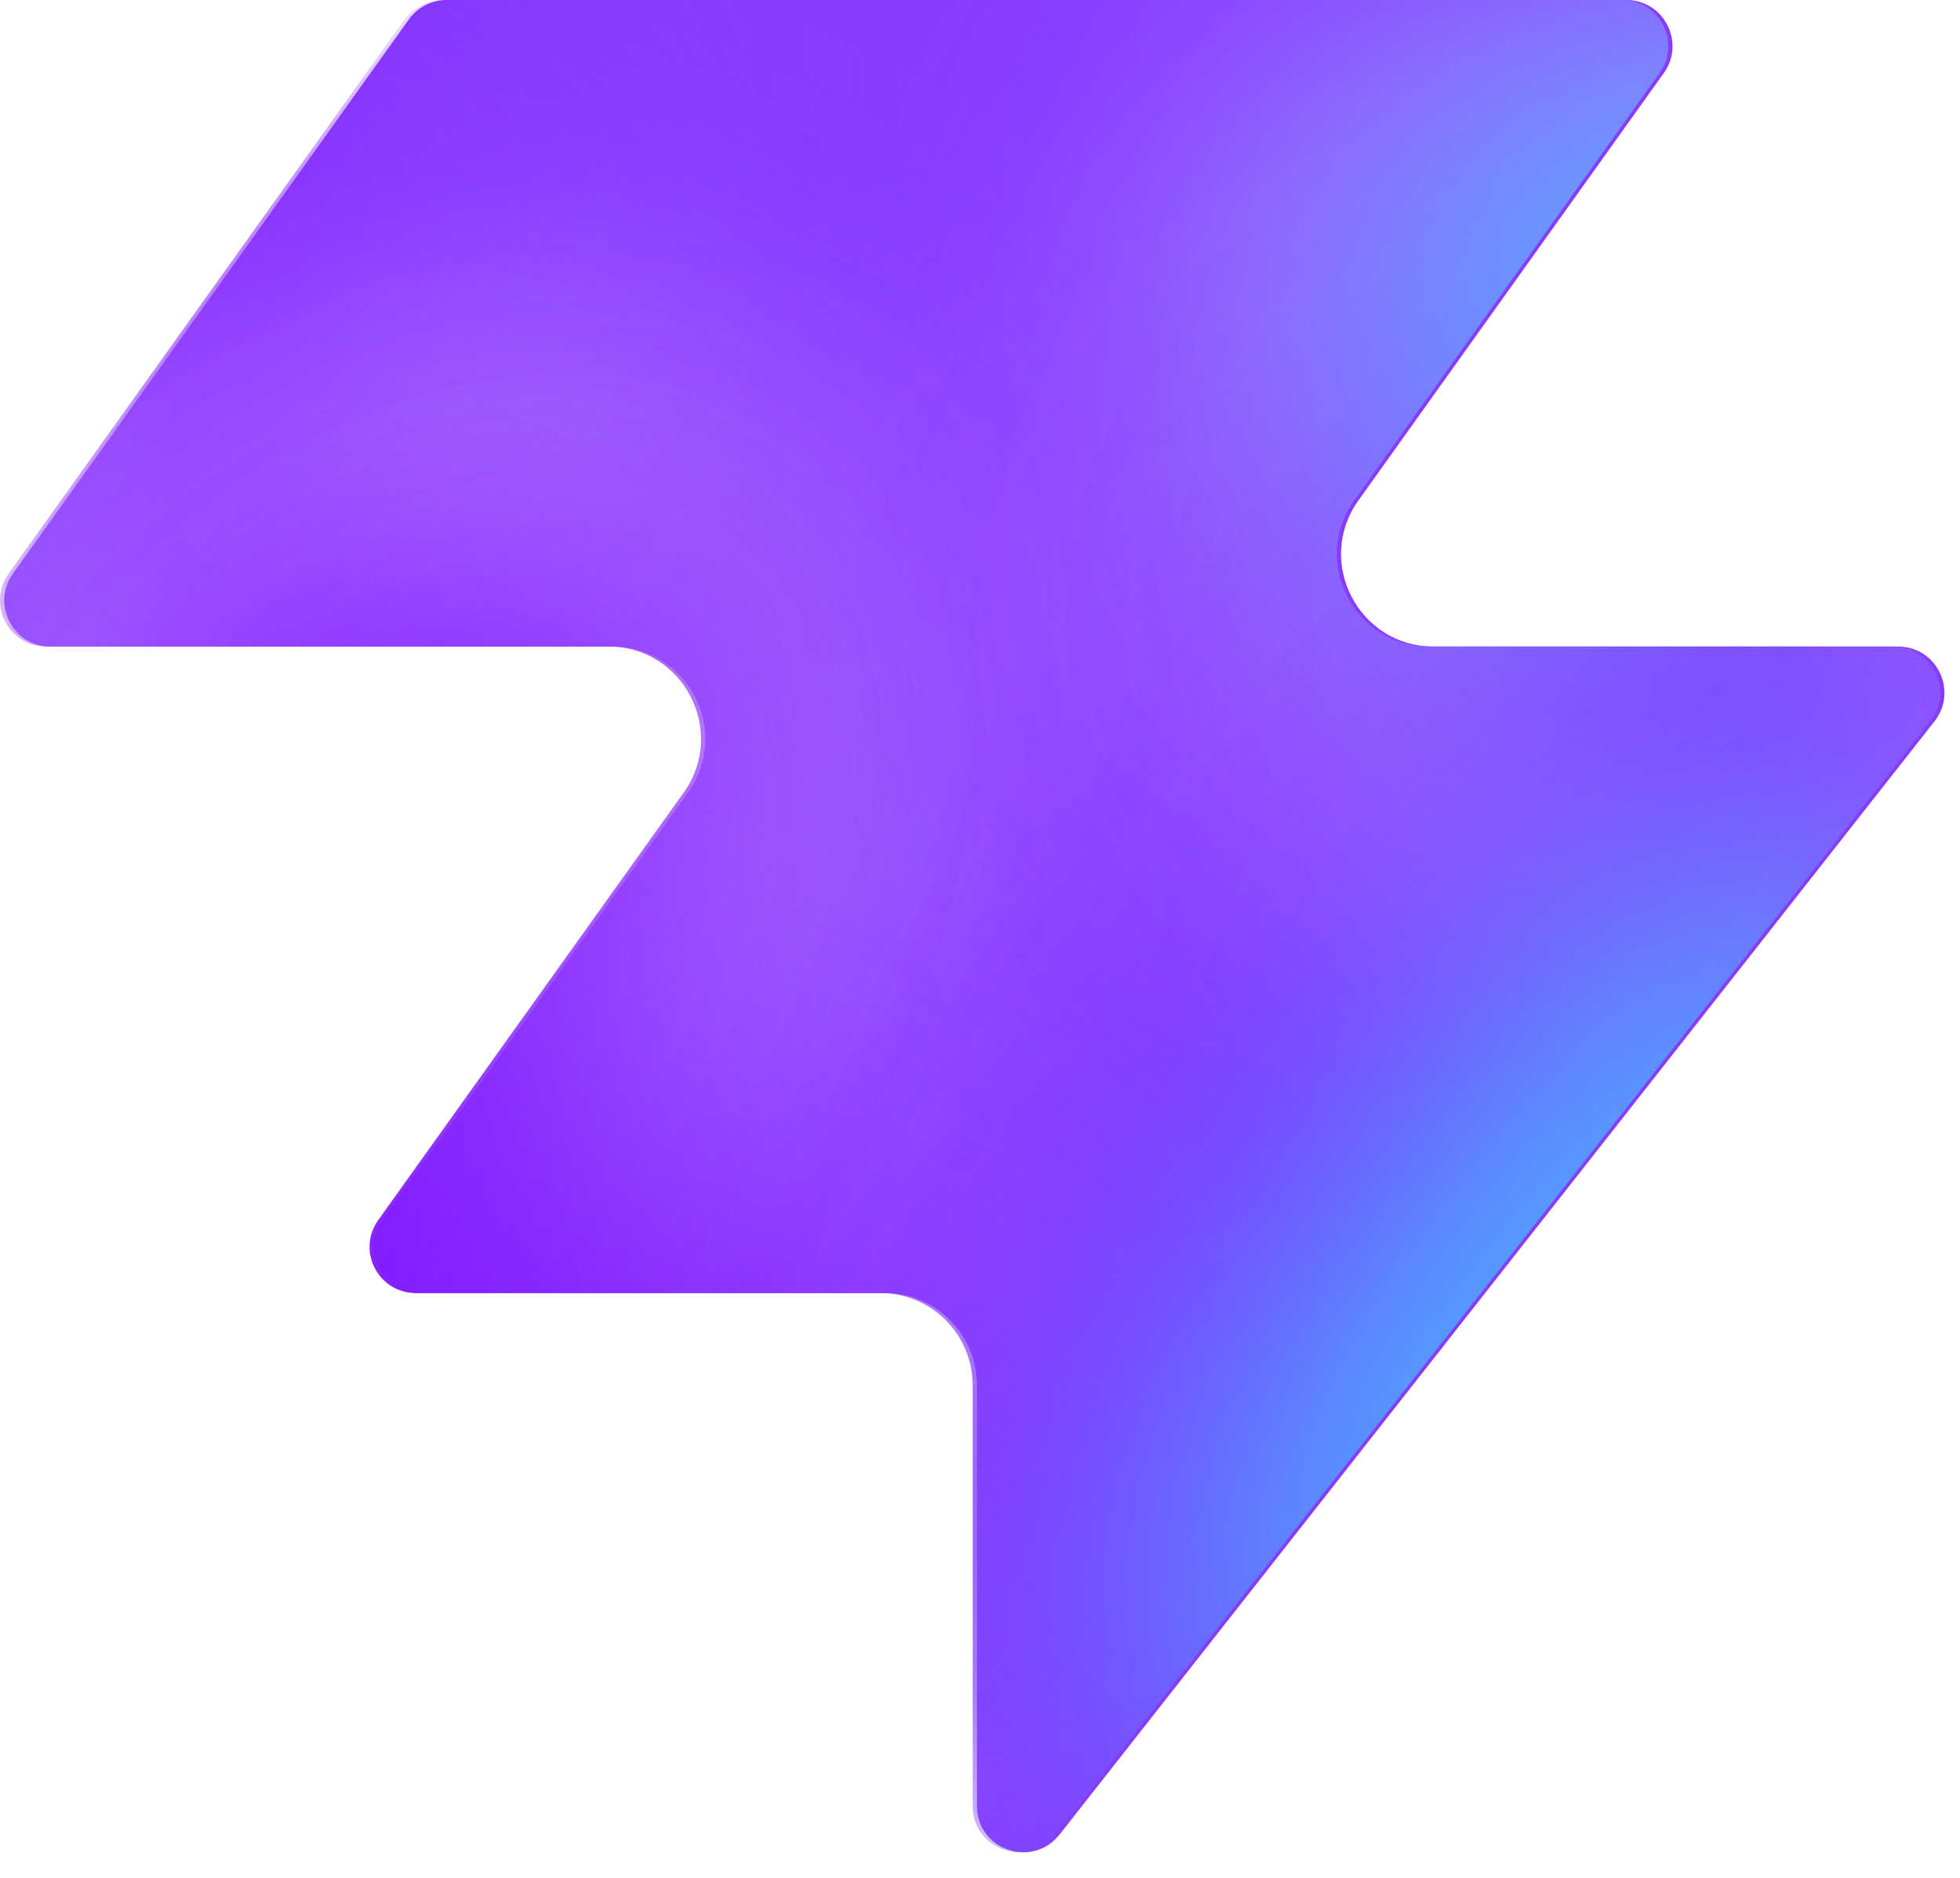
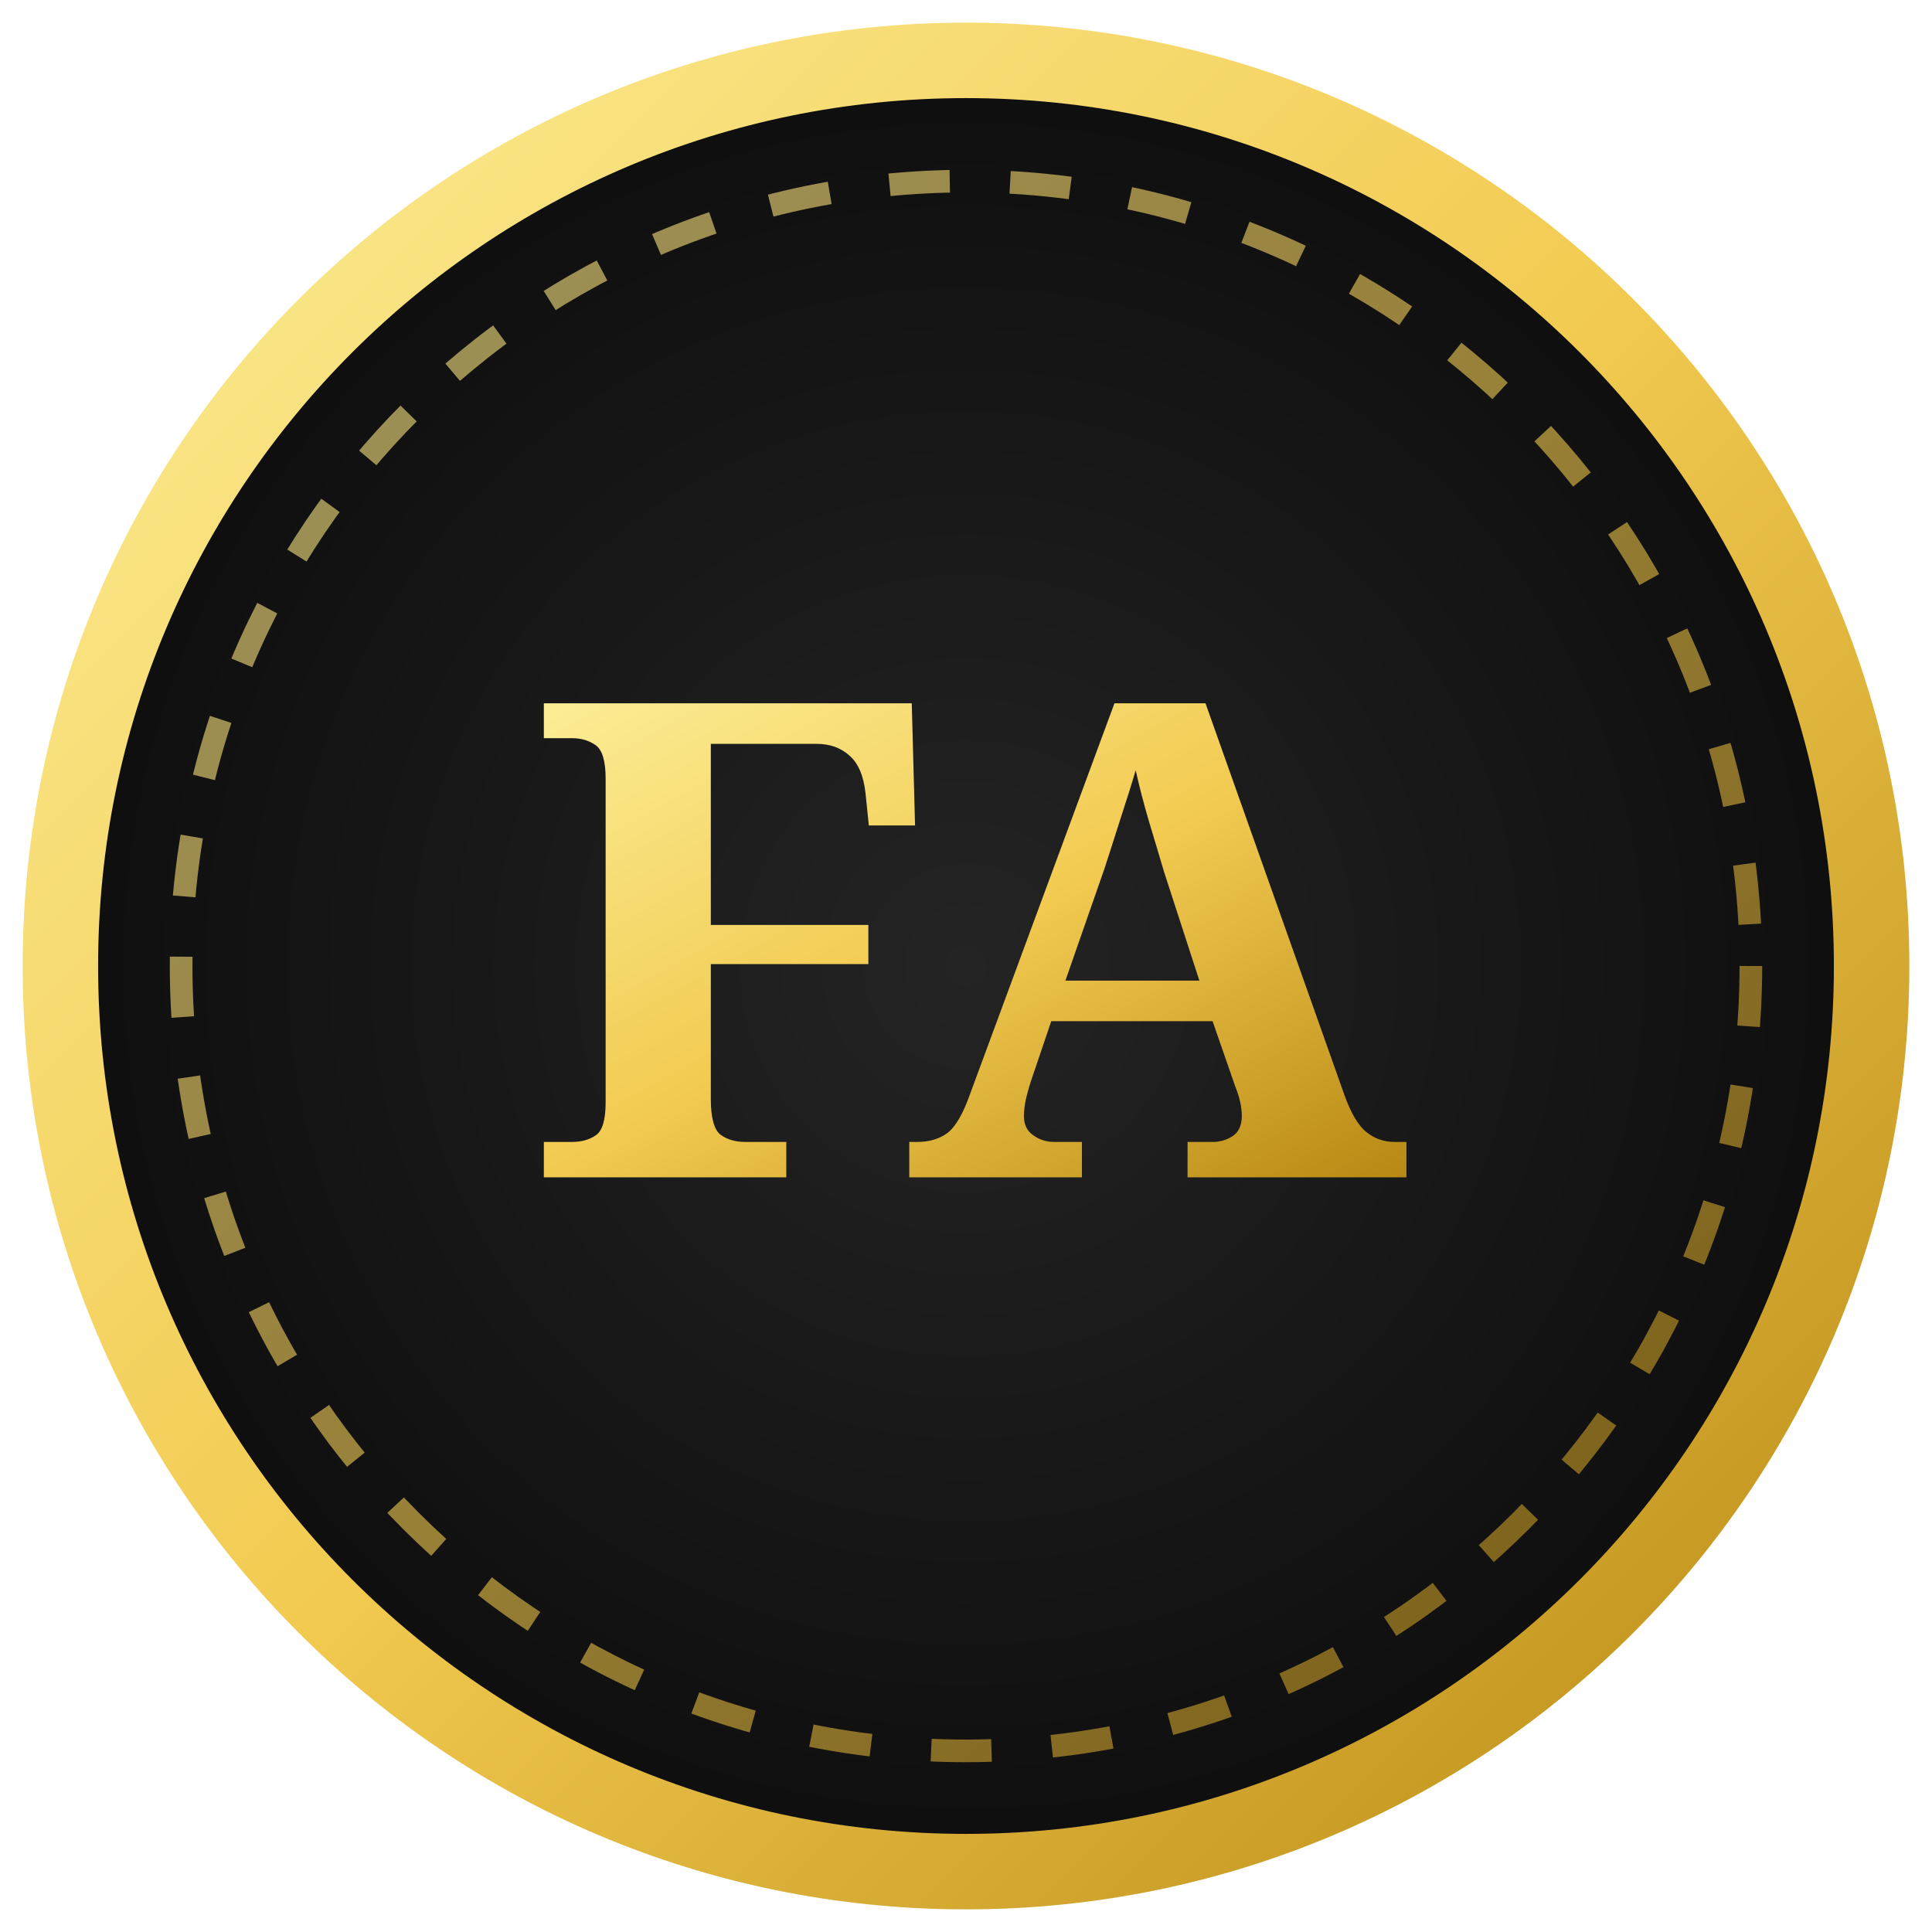
- <svg xmlns="http://www.w3.org/2000/svg" width="48" height="46" fill="none" viewBox="0 0 48 46">
-   <path fill="#863bff" d="M25.946 44.938c-.664.845-2.021.375-2.021-.698V33.937a2.26 2.26 0 0 0-2.262-2.262H10.287c-.92 0-1.456-1.04-.92-1.788l7.48-10.471c1.07-1.497 0-3.578-1.842-3.578H1.237c-.92 0-1.456-1.04-.92-1.788L10.013.474c.214-.297.556-.474.92-.474h28.894c.92 0 1.456 1.04.92 1.788l-7.48 10.471c-1.07 1.498 0 3.579 1.842 3.579h11.377c.943 0 1.473 1.088.89 1.83L25.947 44.94z" style="fill:#863bff;fill:color(display-p3 .525 .23 1);fill-opacity:1" />
-   <mask id="a" width="48" height="46" x="0" y="0" maskUnits="userSpaceOnUse" style="mask-type:alpha">
-     <path fill="#000" d="M25.842 44.938c-.664.844-2.021.375-2.021-.698V33.937a2.26 2.26 0 0 0-2.262-2.262H10.183c-.92 0-1.456-1.04-.92-1.788l7.48-10.471c1.07-1.498 0-3.579-1.842-3.579H1.133c-.92 0-1.456-1.04-.92-1.787L9.91.473c.214-.297.556-.474.92-.474h28.894c.92 0 1.456 1.04.92 1.788l-7.48 10.471c-1.07 1.498 0 3.578 1.842 3.578h11.377c.943 0 1.473 1.088.89 1.832L25.843 44.94z" style="fill:#000;fill-opacity:1" />
-   </mask>
-   <g mask="url(#a)">
-     <g filter="url(#b)">
-       <ellipse cx="5.508" cy="14.704" fill="#ede6ff" rx="5.508" ry="14.704" style="fill:#ede6ff;fill:color(display-p3 .927 .903 1);fill-opacity:1" transform="matrix(.00324 1 1 -.00324 -4.47 31.516)" />
-     </g>
-     <g filter="url(#c)">
-       <ellipse cx="10.399" cy="29.851" fill="#ede6ff" rx="10.399" ry="29.851" style="fill:#ede6ff;fill:color(display-p3 .927 .903 1);fill-opacity:1" transform="matrix(.00324 1 1 -.00324 -39.328 7.883)" />
-     </g>
-     <g filter="url(#d)">
-       <ellipse cx="5.508" cy="30.487" fill="#7e14ff" rx="5.508" ry="30.487" style="fill:#7e14ff;fill:color(display-p3 .492 .077 1);fill-opacity:1" transform="rotate(89.814 -25.913 -14.639)scale(1 -1)" />
-     </g>
-     <g filter="url(#e)">
-       <ellipse cx="5.508" cy="30.599" fill="#7e14ff" rx="5.508" ry="30.599" style="fill:#7e14ff;fill:color(display-p3 .492 .077 1);fill-opacity:1" transform="rotate(89.814 -32.644 -3.334)scale(1 -1)" />
-     </g>
-     <g filter="url(#f)">
-       <ellipse cx="5.508" cy="30.599" fill="#7e14ff" rx="5.508" ry="30.599" style="fill:#7e14ff;fill:color(display-p3 .492 .077 1);fill-opacity:1" transform="matrix(.00324 1 1 -.00324 -34.34 30.47)" />
-     </g>
-     <g filter="url(#g)">
-       <ellipse cx="14.072" cy="22.078" fill="#ede6ff" rx="14.072" ry="22.078" style="fill:#ede6ff;fill:color(display-p3 .927 .903 1);fill-opacity:1" transform="rotate(93.35 24.506 48.493)scale(-1 1)" />
-     </g>
-     <g filter="url(#h)">
-       <ellipse cx="3.47" cy="21.501" fill="#7e14ff" rx="3.47" ry="21.501" style="fill:#7e14ff;fill:color(display-p3 .492 .077 1);fill-opacity:1" transform="rotate(89.009 28.708 47.59)scale(-1 1)" />
-     </g>
-     <g filter="url(#i)">
-       <ellipse cx="3.47" cy="21.501" fill="#7e14ff" rx="3.47" ry="21.501" style="fill:#7e14ff;fill:color(display-p3 .492 .077 1);fill-opacity:1" transform="rotate(89.009 28.708 47.59)scale(-1 1)" />
-     </g>
-     <g filter="url(#j)">
-       <ellipse cx=".387" cy="8.972" fill="#7e14ff" rx="4.407" ry="29.108" style="fill:#7e14ff;fill:color(display-p3 .492 .077 1);fill-opacity:1" transform="rotate(39.51 .387 8.972)" />
-     </g>
-     <g filter="url(#k)">
-       <ellipse cx="47.523" cy="-6.092" fill="#7e14ff" rx="4.407" ry="29.108" style="fill:#7e14ff;fill:color(display-p3 .492 .077 1);fill-opacity:1" transform="rotate(37.892 47.523 -6.092)" />
-     </g>
-     <g filter="url(#l)">
-       <ellipse cx="41.412" cy="6.333" fill="#47bfff" rx="5.971" ry="9.665" style="fill:#47bfff;fill:color(display-p3 .28 .748 1);fill-opacity:1" transform="rotate(37.892 41.412 6.333)" />
-     </g>
-     <g filter="url(#m)">
-       <ellipse cx="-1.879" cy="38.332" fill="#7e14ff" rx="4.407" ry="29.108" style="fill:#7e14ff;fill:color(display-p3 .492 .077 1);fill-opacity:1" transform="rotate(37.892 -1.88 38.332)" />
-     </g>
-     <g filter="url(#n)">
-       <ellipse cx="-1.879" cy="38.332" fill="#7e14ff" rx="4.407" ry="29.108" style="fill:#7e14ff;fill:color(display-p3 .492 .077 1);fill-opacity:1" transform="rotate(37.892 -1.88 38.332)" />
-     </g>
-     <g filter="url(#o)">
-       <ellipse cx="35.651" cy="29.907" fill="#7e14ff" rx="4.407" ry="29.108" style="fill:#7e14ff;fill:color(display-p3 .492 .077 1);fill-opacity:1" transform="rotate(37.892 35.651 29.907)" />
-     </g>
-     <g filter="url(#p)">
-       <ellipse cx="38.418" cy="32.4" fill="#47bfff" rx="5.971" ry="15.297" style="fill:#47bfff;fill:color(display-p3 .28 .748 1);fill-opacity:1" transform="rotate(37.892 38.418 32.4)" />
-     </g>
-   </g>
+ <svg xmlns="http://www.w3.org/2000/svg" viewBox="0 0 64 64">
  <defs>
-     <filter id="b" width="60.045" height="41.654" x="-19.77" y="16.149" color-interpolation-filters="sRGB" filterUnits="userSpaceOnUse">
-       <feFlood flood-opacity="0" result="BackgroundImageFix" />
-       <feBlend in="SourceGraphic" in2="BackgroundImageFix" result="shape" />
-       <feGaussianBlur result="effect1_foregroundBlur_2002_17158" stdDeviation="7.659" />
-     </filter>
-     <filter id="c" width="90.34" height="51.437" x="-54.613" y="-7.533" color-interpolation-filters="sRGB" filterUnits="userSpaceOnUse">
-       <feFlood flood-opacity="0" result="BackgroundImageFix" />
-       <feBlend in="SourceGraphic" in2="BackgroundImageFix" result="shape" />
-       <feGaussianBlur result="effect1_foregroundBlur_2002_17158" stdDeviation="7.659" />
-     </filter>
-     <filter id="d" width="79.355" height="29.4" x="-49.64" y="2.03" color-interpolation-filters="sRGB" filterUnits="userSpaceOnUse">
-       <feFlood flood-opacity="0" result="BackgroundImageFix" />
-       <feBlend in="SourceGraphic" in2="BackgroundImageFix" result="shape" />
-       <feGaussianBlur result="effect1_foregroundBlur_2002_17158" stdDeviation="4.596" />
-     </filter>
-     <filter id="e" width="79.579" height="29.4" x="-45.045" y="20.029" color-interpolation-filters="sRGB" filterUnits="userSpaceOnUse">
-       <feFlood flood-opacity="0" result="BackgroundImageFix" />
-       <feBlend in="SourceGraphic" in2="BackgroundImageFix" result="shape" />
-       <feGaussianBlur result="effect1_foregroundBlur_2002_17158" stdDeviation="4.596" />
-     </filter>
-     <filter id="f" width="79.579" height="29.4" x="-43.513" y="21.178" color-interpolation-filters="sRGB" filterUnits="userSpaceOnUse">
-       <feFlood flood-opacity="0" result="BackgroundImageFix" />
-       <feBlend in="SourceGraphic" in2="BackgroundImageFix" result="shape" />
-       <feGaussianBlur result="effect1_foregroundBlur_2002_17158" stdDeviation="4.596" />
-     </filter>
-     <filter id="g" width="74.749" height="58.852" x="15.756" y="-17.901" color-interpolation-filters="sRGB" filterUnits="userSpaceOnUse">
-       <feFlood flood-opacity="0" result="BackgroundImageFix" />
-       <feBlend in="SourceGraphic" in2="BackgroundImageFix" result="shape" />
-       <feGaussianBlur result="effect1_foregroundBlur_2002_17158" stdDeviation="7.659" />
-     </filter>
-     <filter id="h" width="61.377" height="25.362" x="23.548" y="2.284" color-interpolation-filters="sRGB" filterUnits="userSpaceOnUse">
-       <feFlood flood-opacity="0" result="BackgroundImageFix" />
-       <feBlend in="SourceGraphic" in2="BackgroundImageFix" result="shape" />
-       <feGaussianBlur result="effect1_foregroundBlur_2002_17158" stdDeviation="4.596" />
-     </filter>
-     <filter id="i" width="61.377" height="25.362" x="23.548" y="2.284" color-interpolation-filters="sRGB" filterUnits="userSpaceOnUse">
-       <feFlood flood-opacity="0" result="BackgroundImageFix" />
-       <feBlend in="SourceGraphic" in2="BackgroundImageFix" result="shape" />
-       <feGaussianBlur result="effect1_foregroundBlur_2002_17158" stdDeviation="4.596" />
-     </filter>
-     <filter id="j" width="56.045" height="63.649" x="-27.636" y="-22.853" color-interpolation-filters="sRGB" filterUnits="userSpaceOnUse">
-       <feFlood flood-opacity="0" result="BackgroundImageFix" />
-       <feBlend in="SourceGraphic" in2="BackgroundImageFix" result="shape" />
-       <feGaussianBlur result="effect1_foregroundBlur_2002_17158" stdDeviation="4.596" />
-     </filter>
-     <filter id="k" width="54.814" height="64.646" x="20.116" y="-38.415" color-interpolation-filters="sRGB" filterUnits="userSpaceOnUse">
-       <feFlood flood-opacity="0" result="BackgroundImageFix" />
-       <feBlend in="SourceGraphic" in2="BackgroundImageFix" result="shape" />
-       <feGaussianBlur result="effect1_foregroundBlur_2002_17158" stdDeviation="4.596" />
-     </filter>
-     <filter id="l" width="33.541" height="35.313" x="24.641" y="-11.323" color-interpolation-filters="sRGB" filterUnits="userSpaceOnUse">
-       <feFlood flood-opacity="0" result="BackgroundImageFix" />
-       <feBlend in="SourceGraphic" in2="BackgroundImageFix" result="shape" />
-       <feGaussianBlur result="effect1_foregroundBlur_2002_17158" stdDeviation="4.596" />
-     </filter>
-     <filter id="m" width="54.814" height="64.646" x="-29.286" y="6.009" color-interpolation-filters="sRGB" filterUnits="userSpaceOnUse">
-       <feFlood flood-opacity="0" result="BackgroundImageFix" />
-       <feBlend in="SourceGraphic" in2="BackgroundImageFix" result="shape" />
-       <feGaussianBlur result="effect1_foregroundBlur_2002_17158" stdDeviation="4.596" />
-     </filter>
-     <filter id="n" width="54.814" height="64.646" x="-29.286" y="6.009" color-interpolation-filters="sRGB" filterUnits="userSpaceOnUse">
-       <feFlood flood-opacity="0" result="BackgroundImageFix" />
-       <feBlend in="SourceGraphic" in2="BackgroundImageFix" result="shape" />
-       <feGaussianBlur result="effect1_foregroundBlur_2002_17158" stdDeviation="4.596" />
-     </filter>
-     <filter id="o" width="54.814" height="64.646" x="8.244" y="-2.416" color-interpolation-filters="sRGB" filterUnits="userSpaceOnUse">
-       <feFlood flood-opacity="0" result="BackgroundImageFix" />
-       <feBlend in="SourceGraphic" in2="BackgroundImageFix" result="shape" />
-       <feGaussianBlur result="effect1_foregroundBlur_2002_17158" stdDeviation="4.596" />
-     </filter>
-     <filter id="p" width="39.409" height="43.623" x="18.713" y="10.588" color-interpolation-filters="sRGB" filterUnits="userSpaceOnUse">
-       <feFlood flood-opacity="0" result="BackgroundImageFix" />
-       <feBlend in="SourceGraphic" in2="BackgroundImageFix" result="shape" />
-       <feGaussianBlur result="effect1_foregroundBlur_2002_17158" stdDeviation="4.596" />
-     </filter>
+     <linearGradient id="goldGrad" x1="0%" y1="0%" x2="100%" y2="100%">
+       <stop offset="0%" stop-color="#fced96" />
+       <stop offset="50%" stop-color="#f2ca50" />
+       <stop offset="100%" stop-color="#b88914" />
+     </linearGradient>
+     <radialGradient id="bgGrad" cx="50%" cy="50%" r="50%">
+       <stop offset="0%" stop-color="#242424" />
+       <stop offset="100%" stop-color="#0e0e0e" />
+     </radialGradient>
  </defs>
+   <circle cx="32" cy="32" r="30" fill="url(#bgGrad)" stroke="url(#goldGrad)" stroke-width="2.5" />
+   <circle cx="32" cy="32" r="26" fill="none" stroke="url(#goldGrad)" stroke-width="0.75" stroke-dasharray="2 2" opacity="0.6" />
+   <text x="32" y="39" font-family="'Bodoni Moda', 'Playfair Display', serif, Georgia" font-size="22" font-weight="700" fill="url(#goldGrad)" text-anchor="middle" letter-spacing="0.5">FA</text>
</svg>
